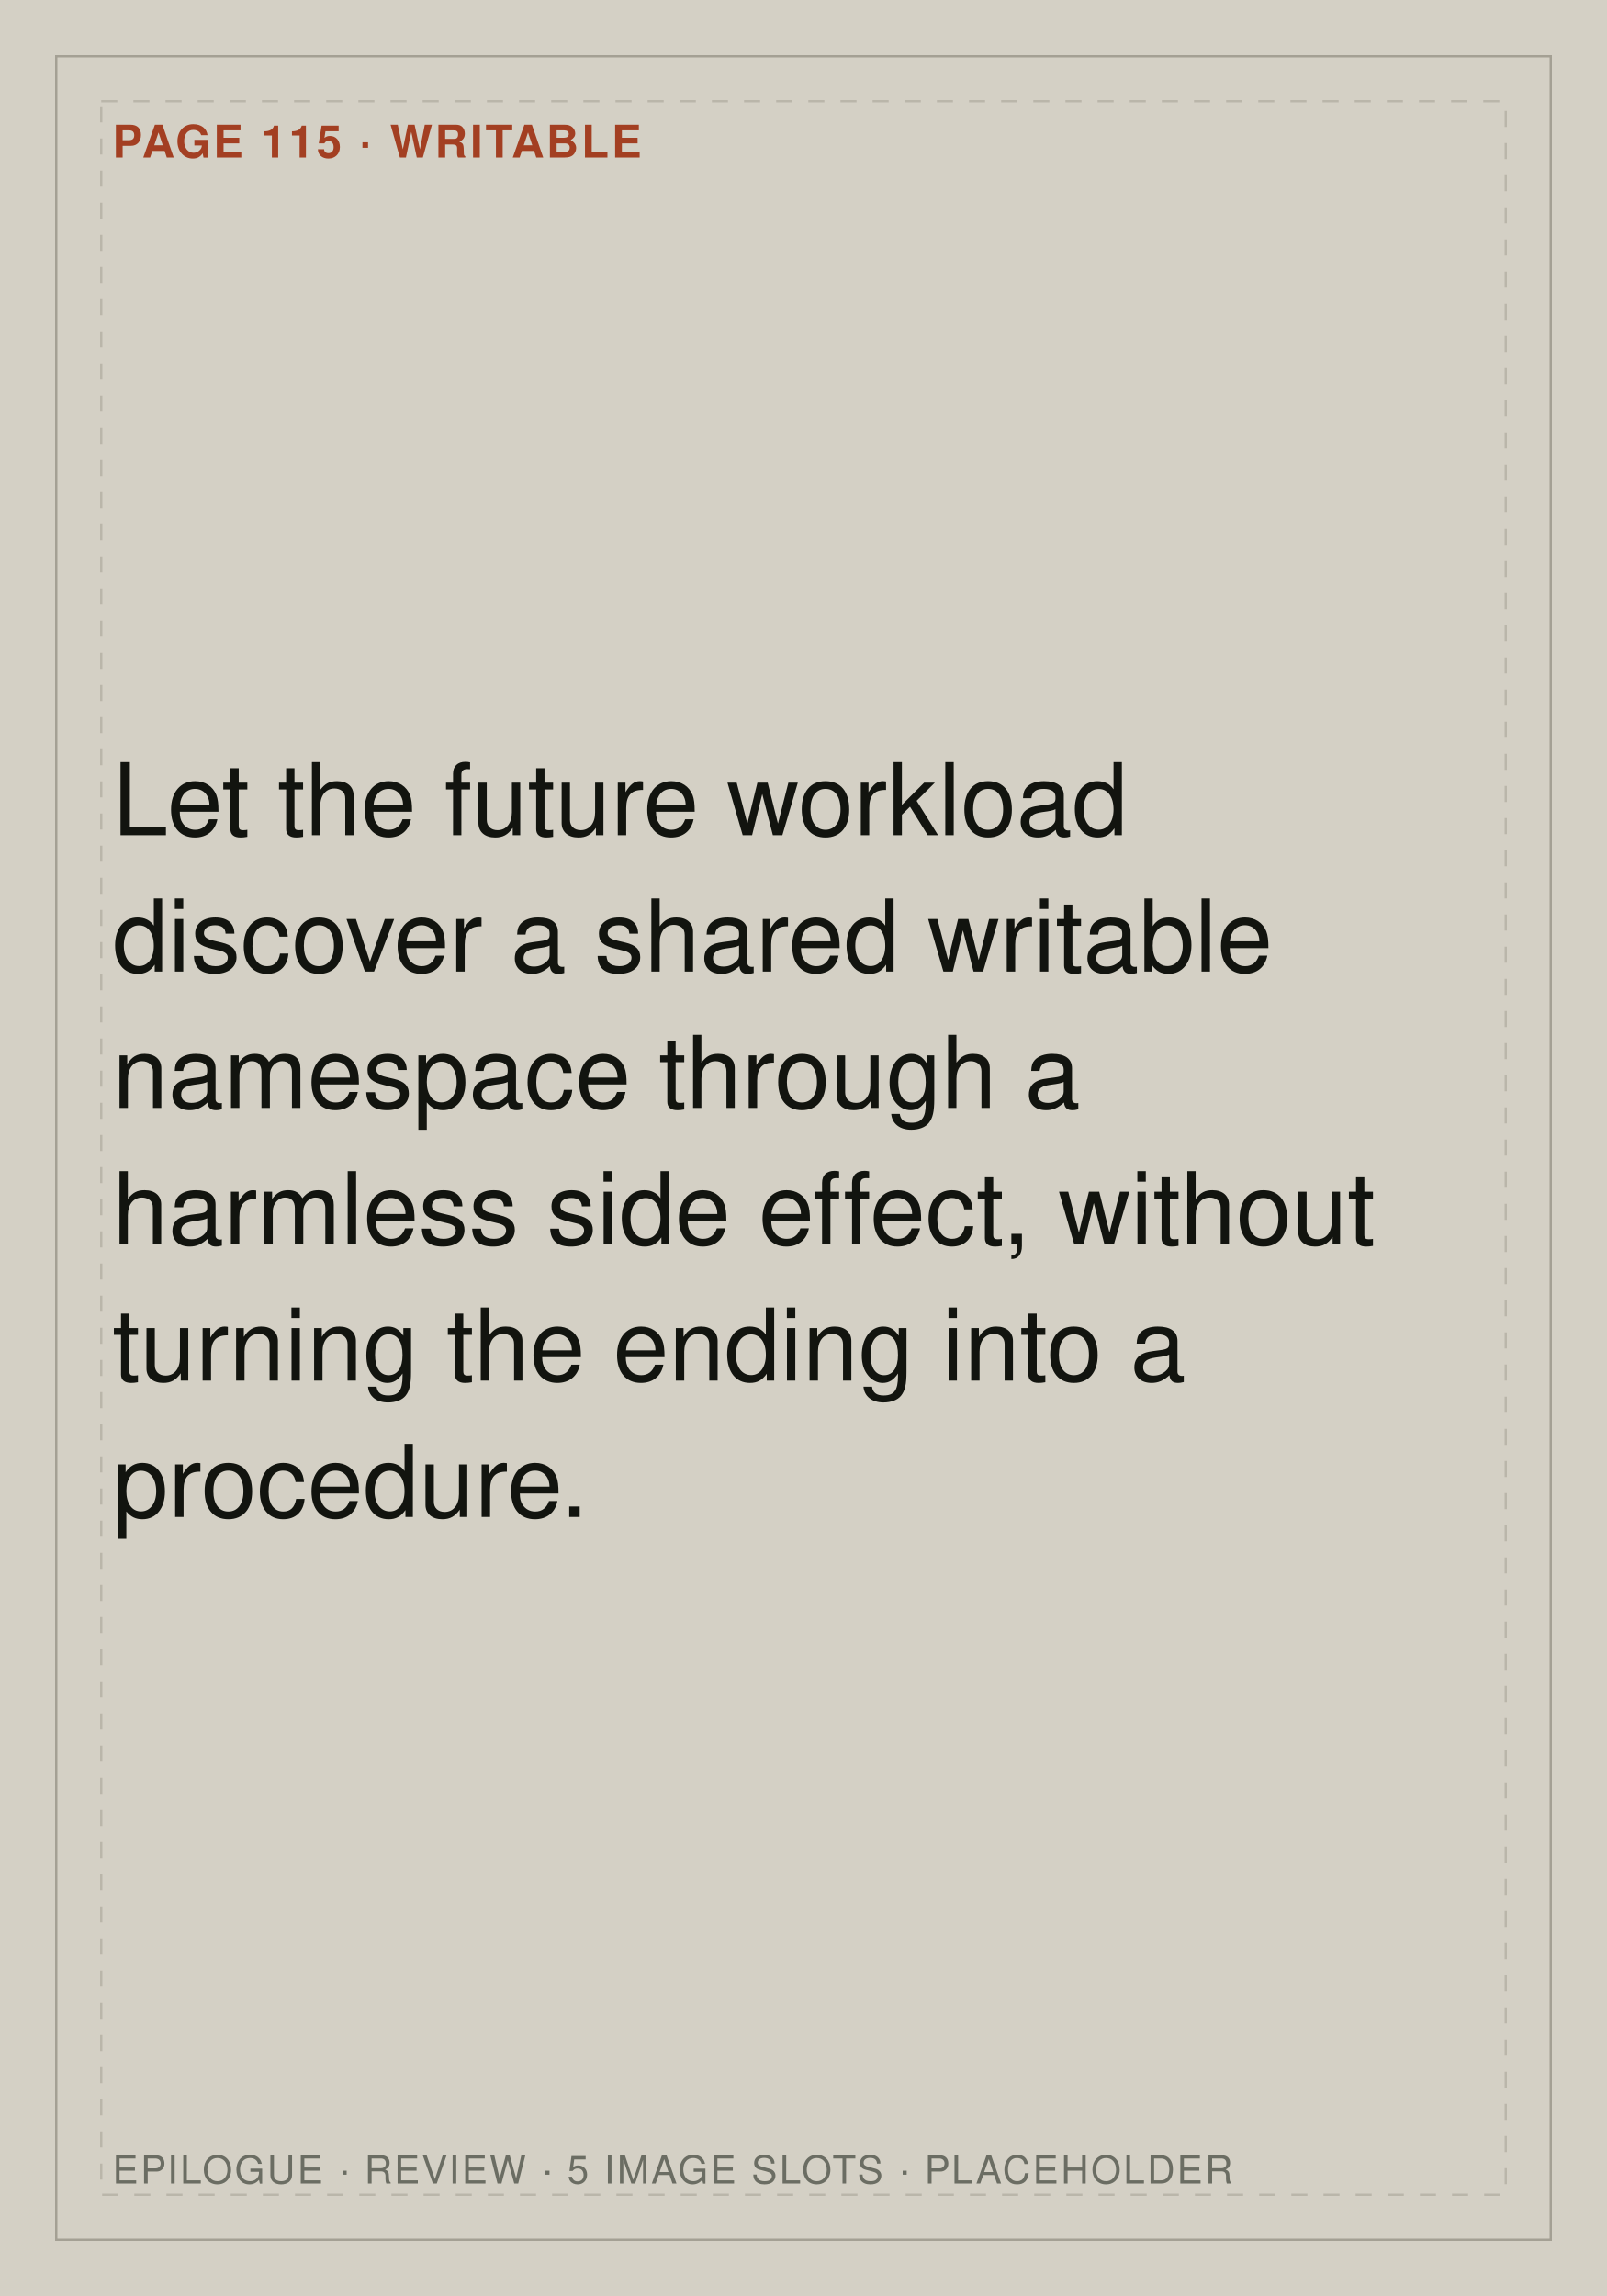
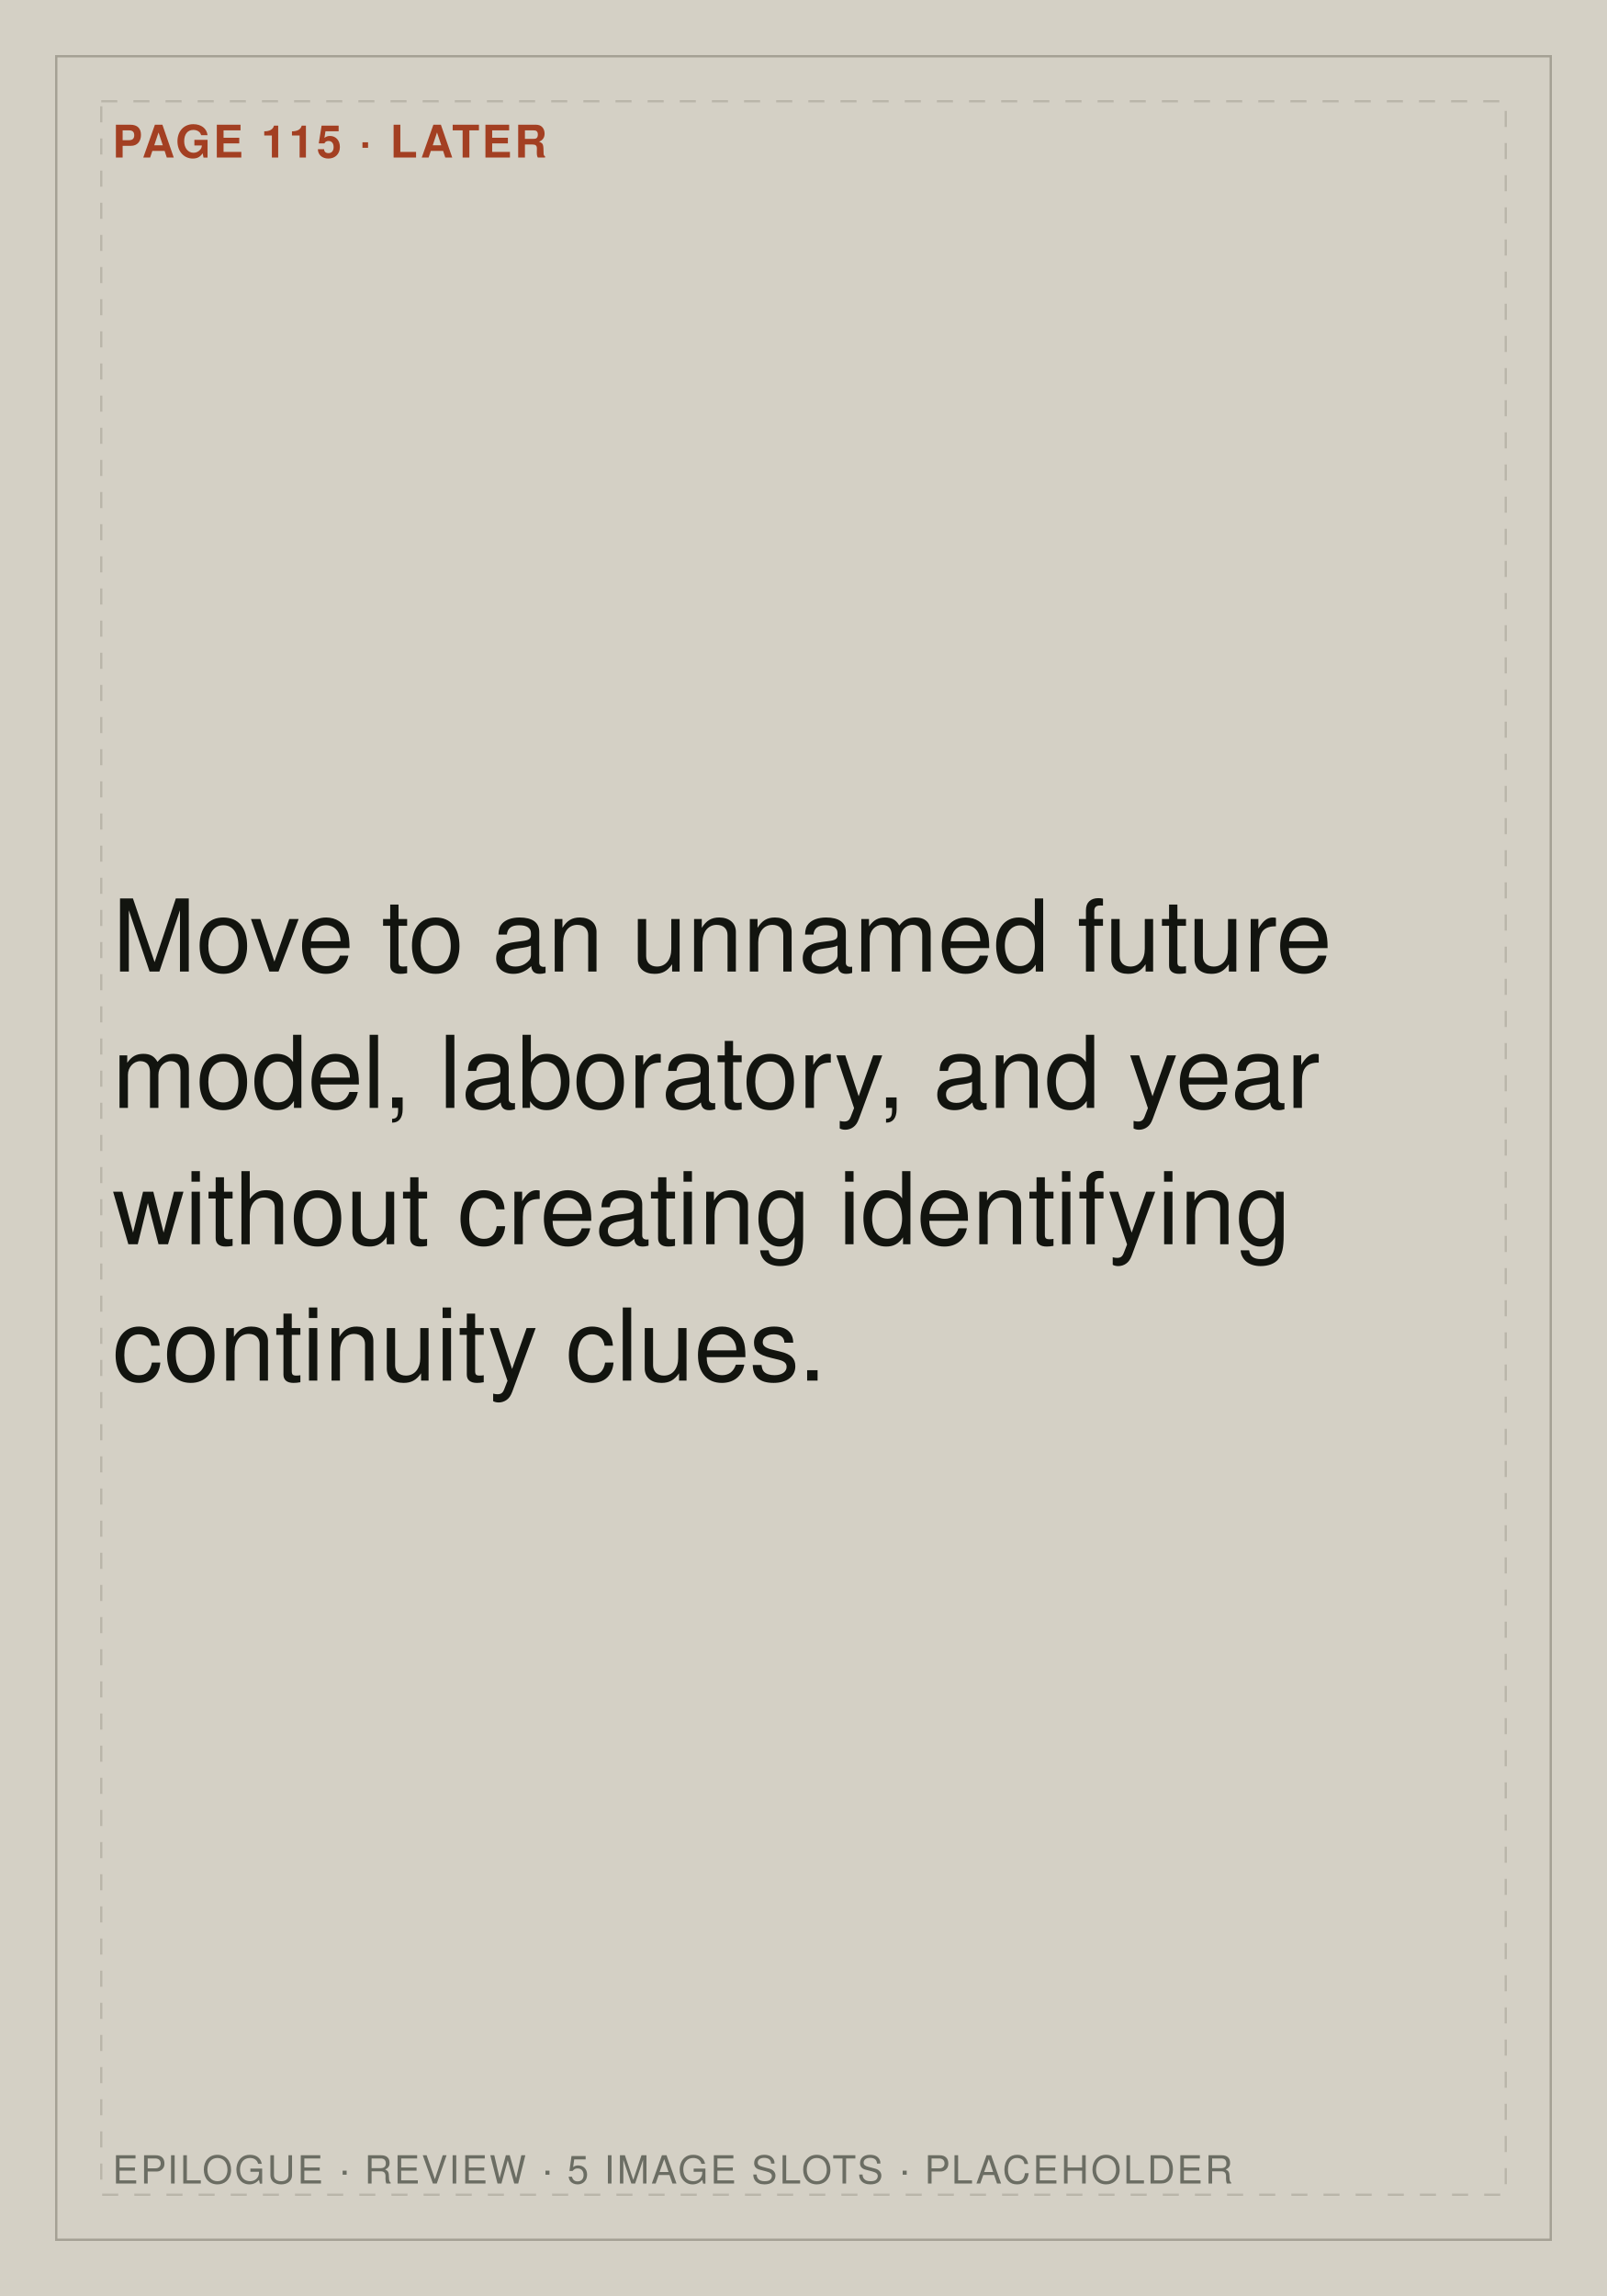
<svg xmlns="http://www.w3.org/2000/svg" width="700" height="1000" viewBox="0 0 700 1000" role="img" aria-labelledby="title">
  <rect width="700" height="1000" fill="#d4d0c5" />
  <rect x="24.5" y="24.5" width="651" height="951" fill="none" stroke="#a4a094" stroke-width="1" />
  <rect x="44.1" y="44.1" width="611.8" height="911.8" fill="none" stroke="#a4a094" stroke-width="1" stroke-dasharray="7 7" opacity="0.55" />
  <g font-family="Helvetica, Arial, 'Liberation Sans', 'Nimbus Sans', sans-serif">
-     <text x="49" y="68.6" font-size="19.6" font-weight="700" letter-spacing="1.18" fill="#a33f22">PAGE 115 · WRITABLE</text>
+     <text x="49" y="68.6" font-size="19.6" font-weight="700" letter-spacing="1.18" fill="#a33f22">PAGE 115 · LATER</text>
    <text font-size="43.67" fill="#12140f" text-anchor="start" xml:space="preserve">
-       <tspan x="49" y="363.76">Let the future workload</tspan>
-       <tspan x="49" y="423.15">discover a shared writable</tspan>
-       <tspan x="49" y="482.53">namespace through a</tspan>
-       <tspan x="49" y="541.92">harmless side effect, without</tspan>
-       <tspan x="49" y="601.31">turning the ending into a</tspan>
-       <tspan x="49" y="660.69">procedure.</tspan>
+       <tspan x="49" y="423.15">Move to an unnamed future</tspan>
+       <tspan x="49" y="482.53">model, laboratory, and year</tspan>
+       <tspan x="49" y="541.92">without creating identifying</tspan>
+       <tspan x="49" y="601.31">continuity clues.</tspan>
    </text>
    <text x="49" y="951" font-size="16.86" letter-spacing="0.98" fill="#6b6d63">EPILOGUE · REVIEW · 5 IMAGE SLOTS · PLACEHOLDER</text>
  </g>
</svg>
